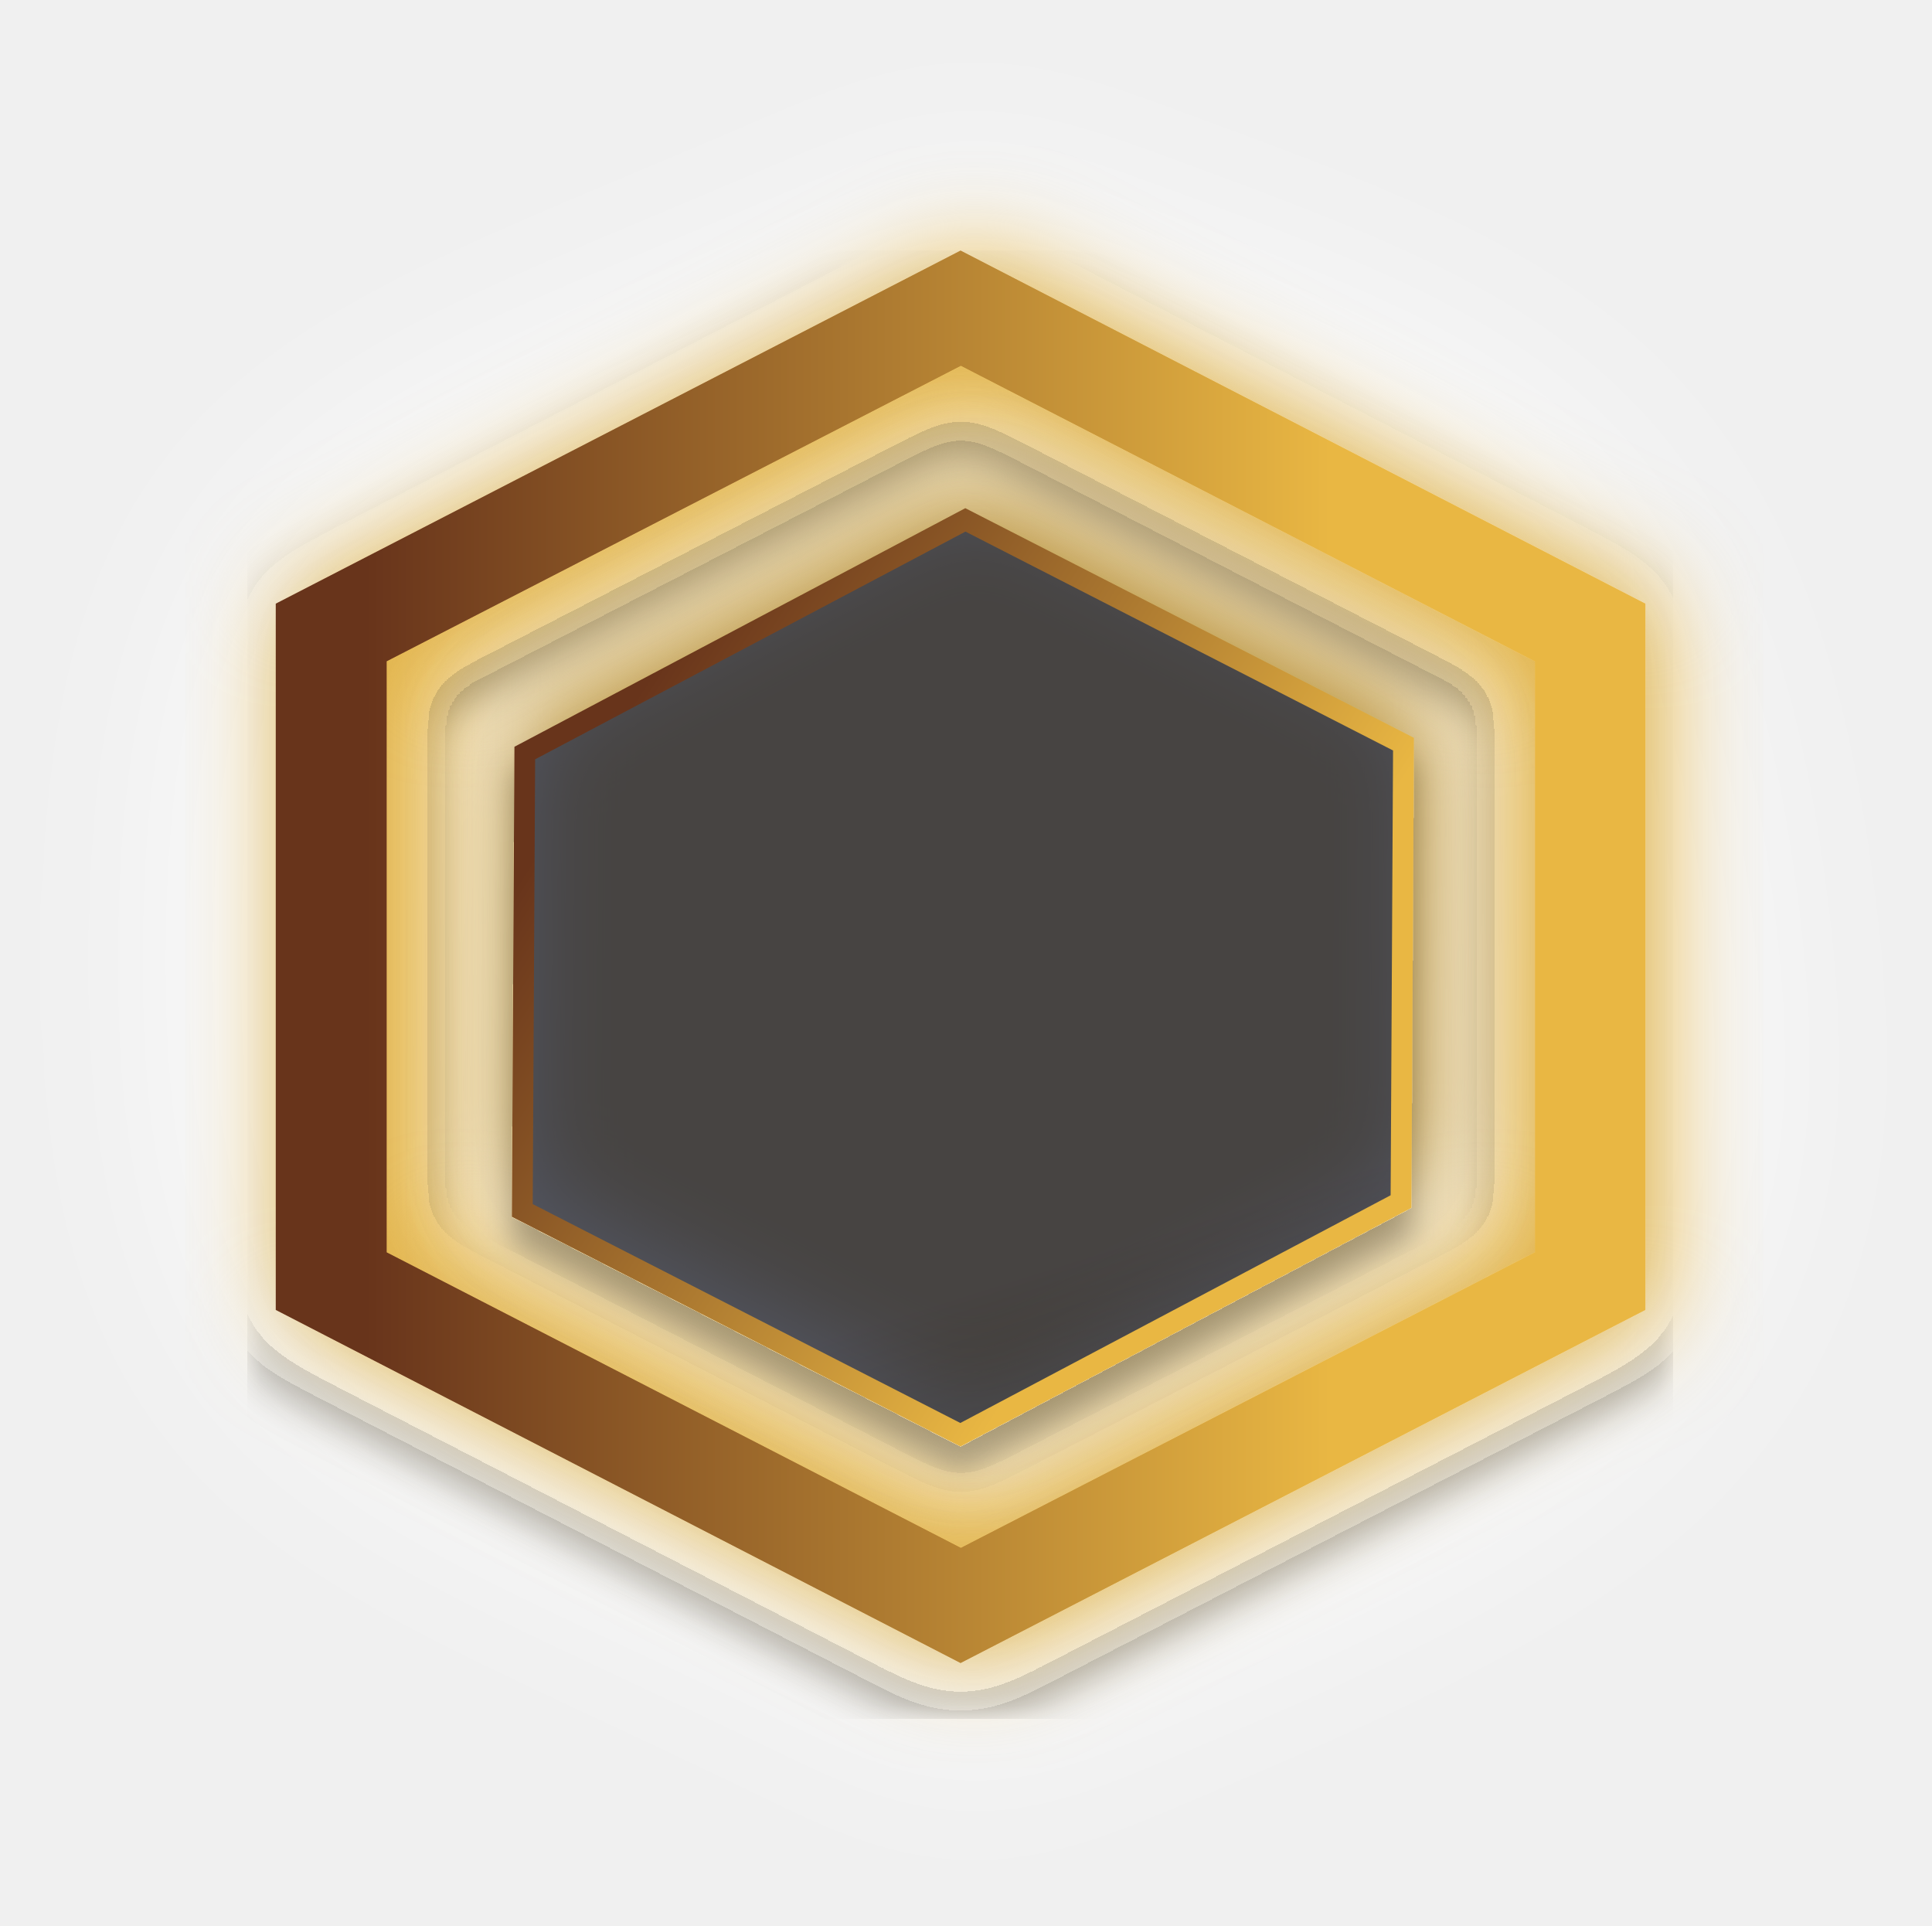
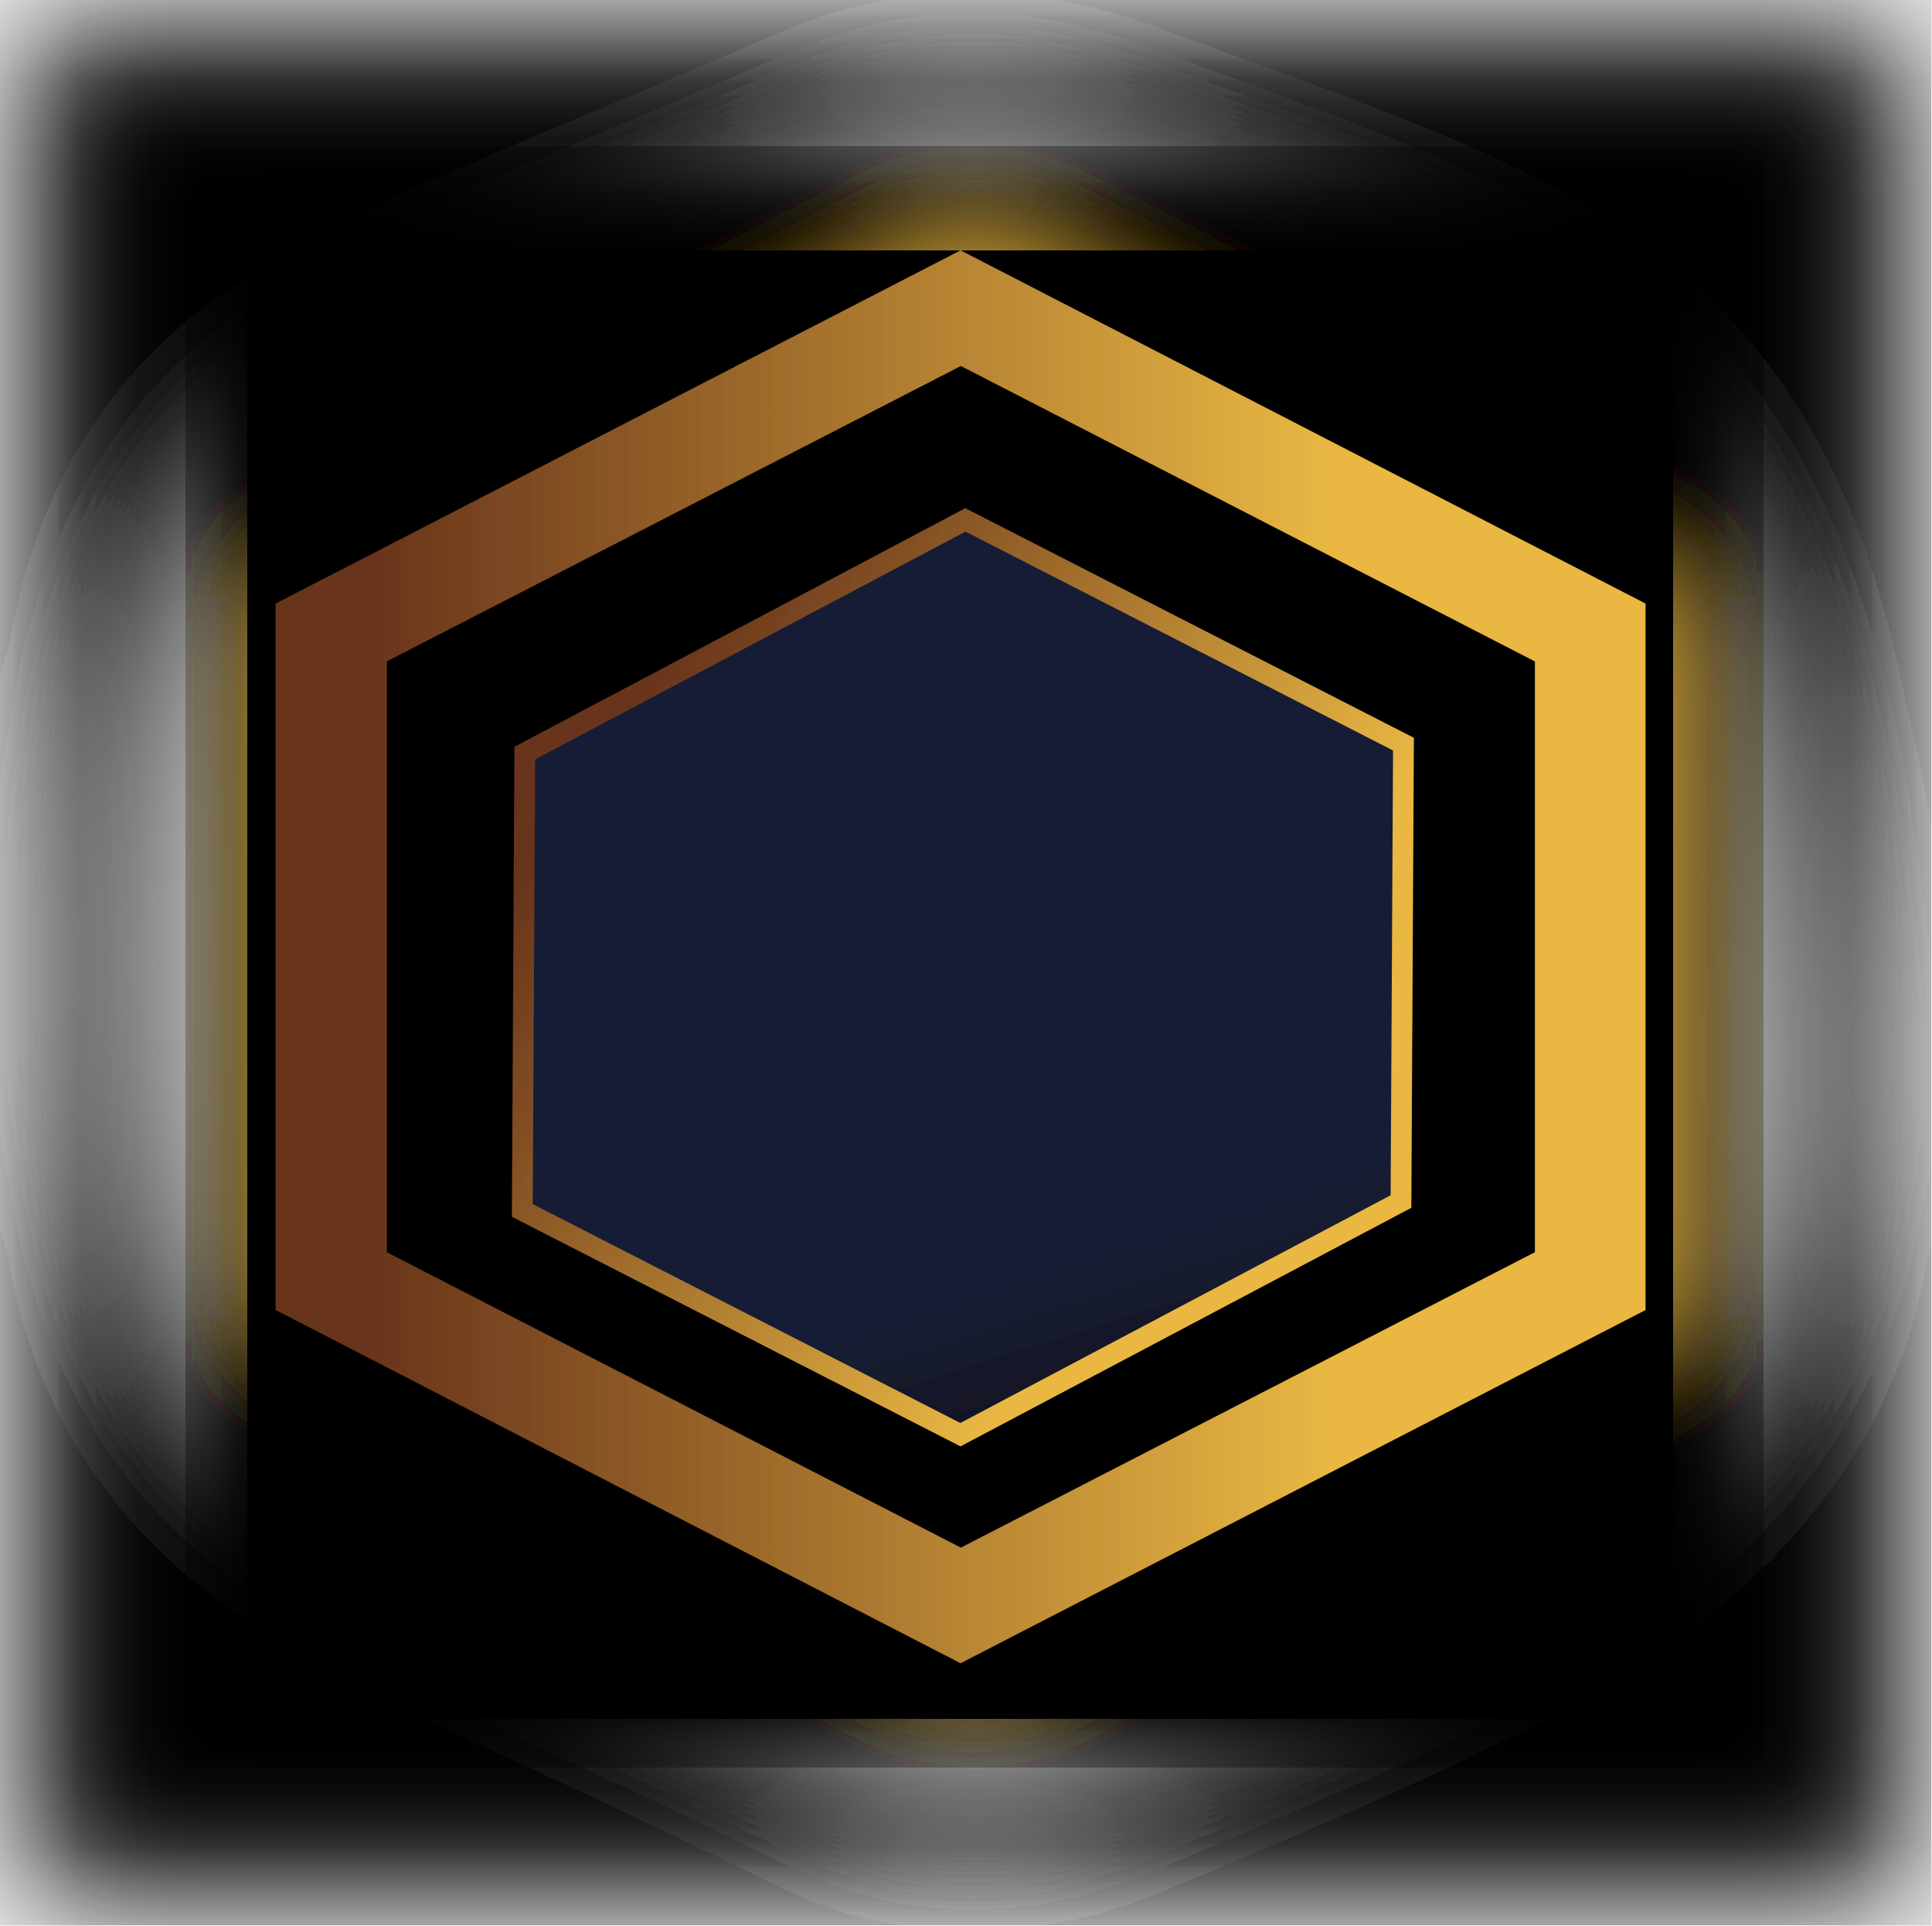
<svg xmlns="http://www.w3.org/2000/svg" width="279" height="278" viewBox="0 0 279 278" fill="none">
  <g filter="url(#filter0_f_821594_580)">
    <path d="M254.842 152.935C254.842 210.133 215.898 221.629 139.616 253.946C52.212 208.242 24 215.002 24 140.765C24.001 58.01 46.736 66.529 139.616 24C220.766 55.576 247.54 50.849 254.842 152.935Z" fill="white" fill-opacity="0.61" />
  </g>
  <g filter="url(#filter1_f_821594_580)">
    <path fill-rule="evenodd" clip-rule="evenodd" d="M41.804 189.151L140.699 240.144L239.594 189.151L239.594 87.164L140.699 36.171L41.804 87.164L41.804 189.151ZM63.605 178.091L140.555 217.828L217.504 178.091L217.504 98.616L140.555 58.878L63.605 98.616L63.605 178.091Z" fill="#E9B743" />
  </g>
  <g filter="url(#filter2_f_821594_580)">
    <path d="M206.341 171.615L140.003 206.716L74.039 172.955L74.413 104.092L140.75 68.991L206.714 102.752L206.341 171.615Z" fill="#E9B743" />
    <path d="M206.341 171.615L140.003 206.716L74.039 172.955L74.413 104.092L140.75 68.991L206.714 102.752L206.341 171.615Z" fill="black" fill-opacity="0.2" />
    <path d="M206.341 171.615L140.003 206.716L74.039 172.955L74.413 104.092L140.75 68.991L206.714 102.752L206.341 171.615Z" stroke="#E9B743" stroke-miterlimit="10" />
  </g>
  <g filter="url(#filter3_d_821594_580)">
    <g filter="url(#filter4_d_821594_580)">
      <path fill-rule="evenodd" clip-rule="evenodd" d="M39.82 189.151L138.715 240.144L237.61 189.151L237.61 87.164L138.715 36.171L39.82 87.164L39.82 189.151ZM55.843 180.828L138.759 223.496L221.674 180.828L221.674 95.492L138.759 52.825L55.843 95.492L55.843 180.828Z" fill="url(#paint0_linear_821594_580)" />
    </g>
    <path d="M202.317 173.498L138.692 207.164L75.425 174.783L75.784 108.736L139.409 75.07L202.675 107.451L202.317 173.498Z" fill="url(#paint1_diamond_821594_580)" fill-opacity="0.75" stroke="url(#paint2_linear_821594_580)" stroke-width="3" stroke-miterlimit="10" />
  </g>
  <defs>
-     <filter id="filter0_f_821594_580" x="0" y="0" width="278.842" height="277.945" filterUnits="userSpaceOnUse" color-interpolation-filters="sRGB">
-       <feFlood flood-opacity="0" result="BackgroundImageFix" />
+     <filter id="filter0_f_821594_580" x="0" y="0" width="278.842" height="277.945" filterUnits="userSpaceOnUse" colorInterpolationFilters="sRGB">
+       <feFlood floodOpacity="0" result="BackgroundImageFix" />
      <feBlend mode="normal" in="SourceGraphic" in2="BackgroundImageFix" result="shape" />
      <feGaussianBlur stdDeviation="12" result="effect1_foregroundBlur_821594_580" />
    </filter>
-     <filter id="filter1_f_821594_580" x="26.804" y="21.171" width="227.79" height="233.973" filterUnits="userSpaceOnUse" color-interpolation-filters="sRGB">
-       <feFlood flood-opacity="0" result="BackgroundImageFix" />
+     <filter id="filter1_f_821594_580" x="26.804" y="21.171" width="227.79" height="233.973" filterUnits="userSpaceOnUse" colorInterpolationFilters="sRGB">
+       <feFlood floodOpacity="0" result="BackgroundImageFix" />
      <feBlend mode="normal" in="SourceGraphic" in2="BackgroundImageFix" result="shape" />
      <feGaussianBlur stdDeviation="7.5" result="effect1_foregroundBlur_821594_580" />
    </filter>
-     <filter id="filter2_f_821594_580" x="58.517" y="53.441" width="163.72" height="168.825" filterUnits="userSpaceOnUse" color-interpolation-filters="sRGB">
-       <feFlood flood-opacity="0" result="BackgroundImageFix" />
+     <filter id="filter2_f_821594_580" x="58.517" y="53.441" width="163.72" height="168.825" filterUnits="userSpaceOnUse" colorInterpolationFilters="sRGB">
+       <feFlood floodOpacity="0" result="BackgroundImageFix" />
      <feBlend mode="normal" in="SourceGraphic" in2="BackgroundImageFix" result="shape" />
      <feGaussianBlur stdDeviation="7.5" result="effect1_foregroundBlur_821594_580" />
    </filter>
-     <filter id="filter3_d_821594_580" x="35.82" y="36.171" width="205.79" height="211.973" filterUnits="userSpaceOnUse" color-interpolation-filters="sRGB">
-       <feFlood flood-opacity="0" result="BackgroundImageFix" />
+     <filter id="filter3_d_821594_580" x="35.82" y="36.171" width="205.79" height="211.973" filterUnits="userSpaceOnUse" colorInterpolationFilters="sRGB">
+       <feFlood floodOpacity="0" result="BackgroundImageFix" />
      <feColorMatrix in="SourceAlpha" type="matrix" values="0 0 0 0 0 0 0 0 0 0 0 0 0 0 0 0 0 0 127 0" result="hardAlpha" />
      <feOffset dy="4" />
      <feGaussianBlur stdDeviation="2" />
      <feComposite in2="hardAlpha" operator="out" />
      <feColorMatrix type="matrix" values="0 0 0 0 0 0 0 0 0 0 0 0 0 0 0 0 0 0 0.25 0" />
      <feBlend mode="normal" in2="BackgroundImageFix" result="effect1_dropShadow_821594_580" />
      <feBlend mode="normal" in="SourceGraphic" in2="effect1_dropShadow_821594_580" result="shape" />
    </filter>
-     <filter id="filter4_d_821594_580" x="29.82" y="26.171" width="217.79" height="223.973" filterUnits="userSpaceOnUse" color-interpolation-filters="sRGB">
-       <feFlood flood-opacity="0" result="BackgroundImageFix" />
+     <filter id="filter4_d_821594_580" x="29.82" y="26.171" width="217.79" height="223.973" filterUnits="userSpaceOnUse" colorInterpolationFilters="sRGB">
+       <feFlood floodOpacity="0" result="BackgroundImageFix" />
      <feColorMatrix in="SourceAlpha" type="matrix" values="0 0 0 0 0 0 0 0 0 0 0 0 0 0 0 0 0 0 127 0" result="hardAlpha" />
      <feOffset />
      <feGaussianBlur stdDeviation="5" />
      <feComposite in2="hardAlpha" operator="out" />
      <feColorMatrix type="matrix" values="0 0 0 0 0 0 0 0 0 0 0 0 0 0 0 0 0 0 0.05 0" />
      <feBlend mode="normal" in2="BackgroundImageFix" result="effect1_dropShadow_821594_580" />
      <feBlend mode="normal" in="SourceGraphic" in2="effect1_dropShadow_821594_580" result="shape" />
    </filter>
    <linearGradient id="paint0_linear_821594_580" x1="39.834" y1="138.157" x2="237.61" y2="138.157" gradientUnits="userSpaceOnUse">
      <stop offset="0.065" stop-color="#68341B" />
      <stop offset="0.77" stop-color="#E9B743" />
      <stop offset="0.98" stop-color="#E9B743" />
    </linearGradient>
    <radialGradient id="paint1_diamond_821594_580" cx="0" cy="0" r="1" gradientUnits="userSpaceOnUse" gradientTransform="translate(82.8588 276.908) rotate(-108.087) scale(89.2607 1467.5)">
      <stop stop-color="#242E4E" />
      <stop offset="0.47" stop-color="#121727" />
      <stop offset="0.765" stop-color="#202946" />
    </radialGradient>
    <linearGradient id="paint2_linear_821594_580" x1="75.793" y1="108.741" x2="194.849" y2="185.136" gradientUnits="userSpaceOnUse">
      <stop offset="0.065" stop-color="#68341B" />
      <stop offset="0.77" stop-color="#E9B743" />
      <stop offset="0.98" stop-color="#E9B743" />
    </linearGradient>
  </defs>
</svg>
